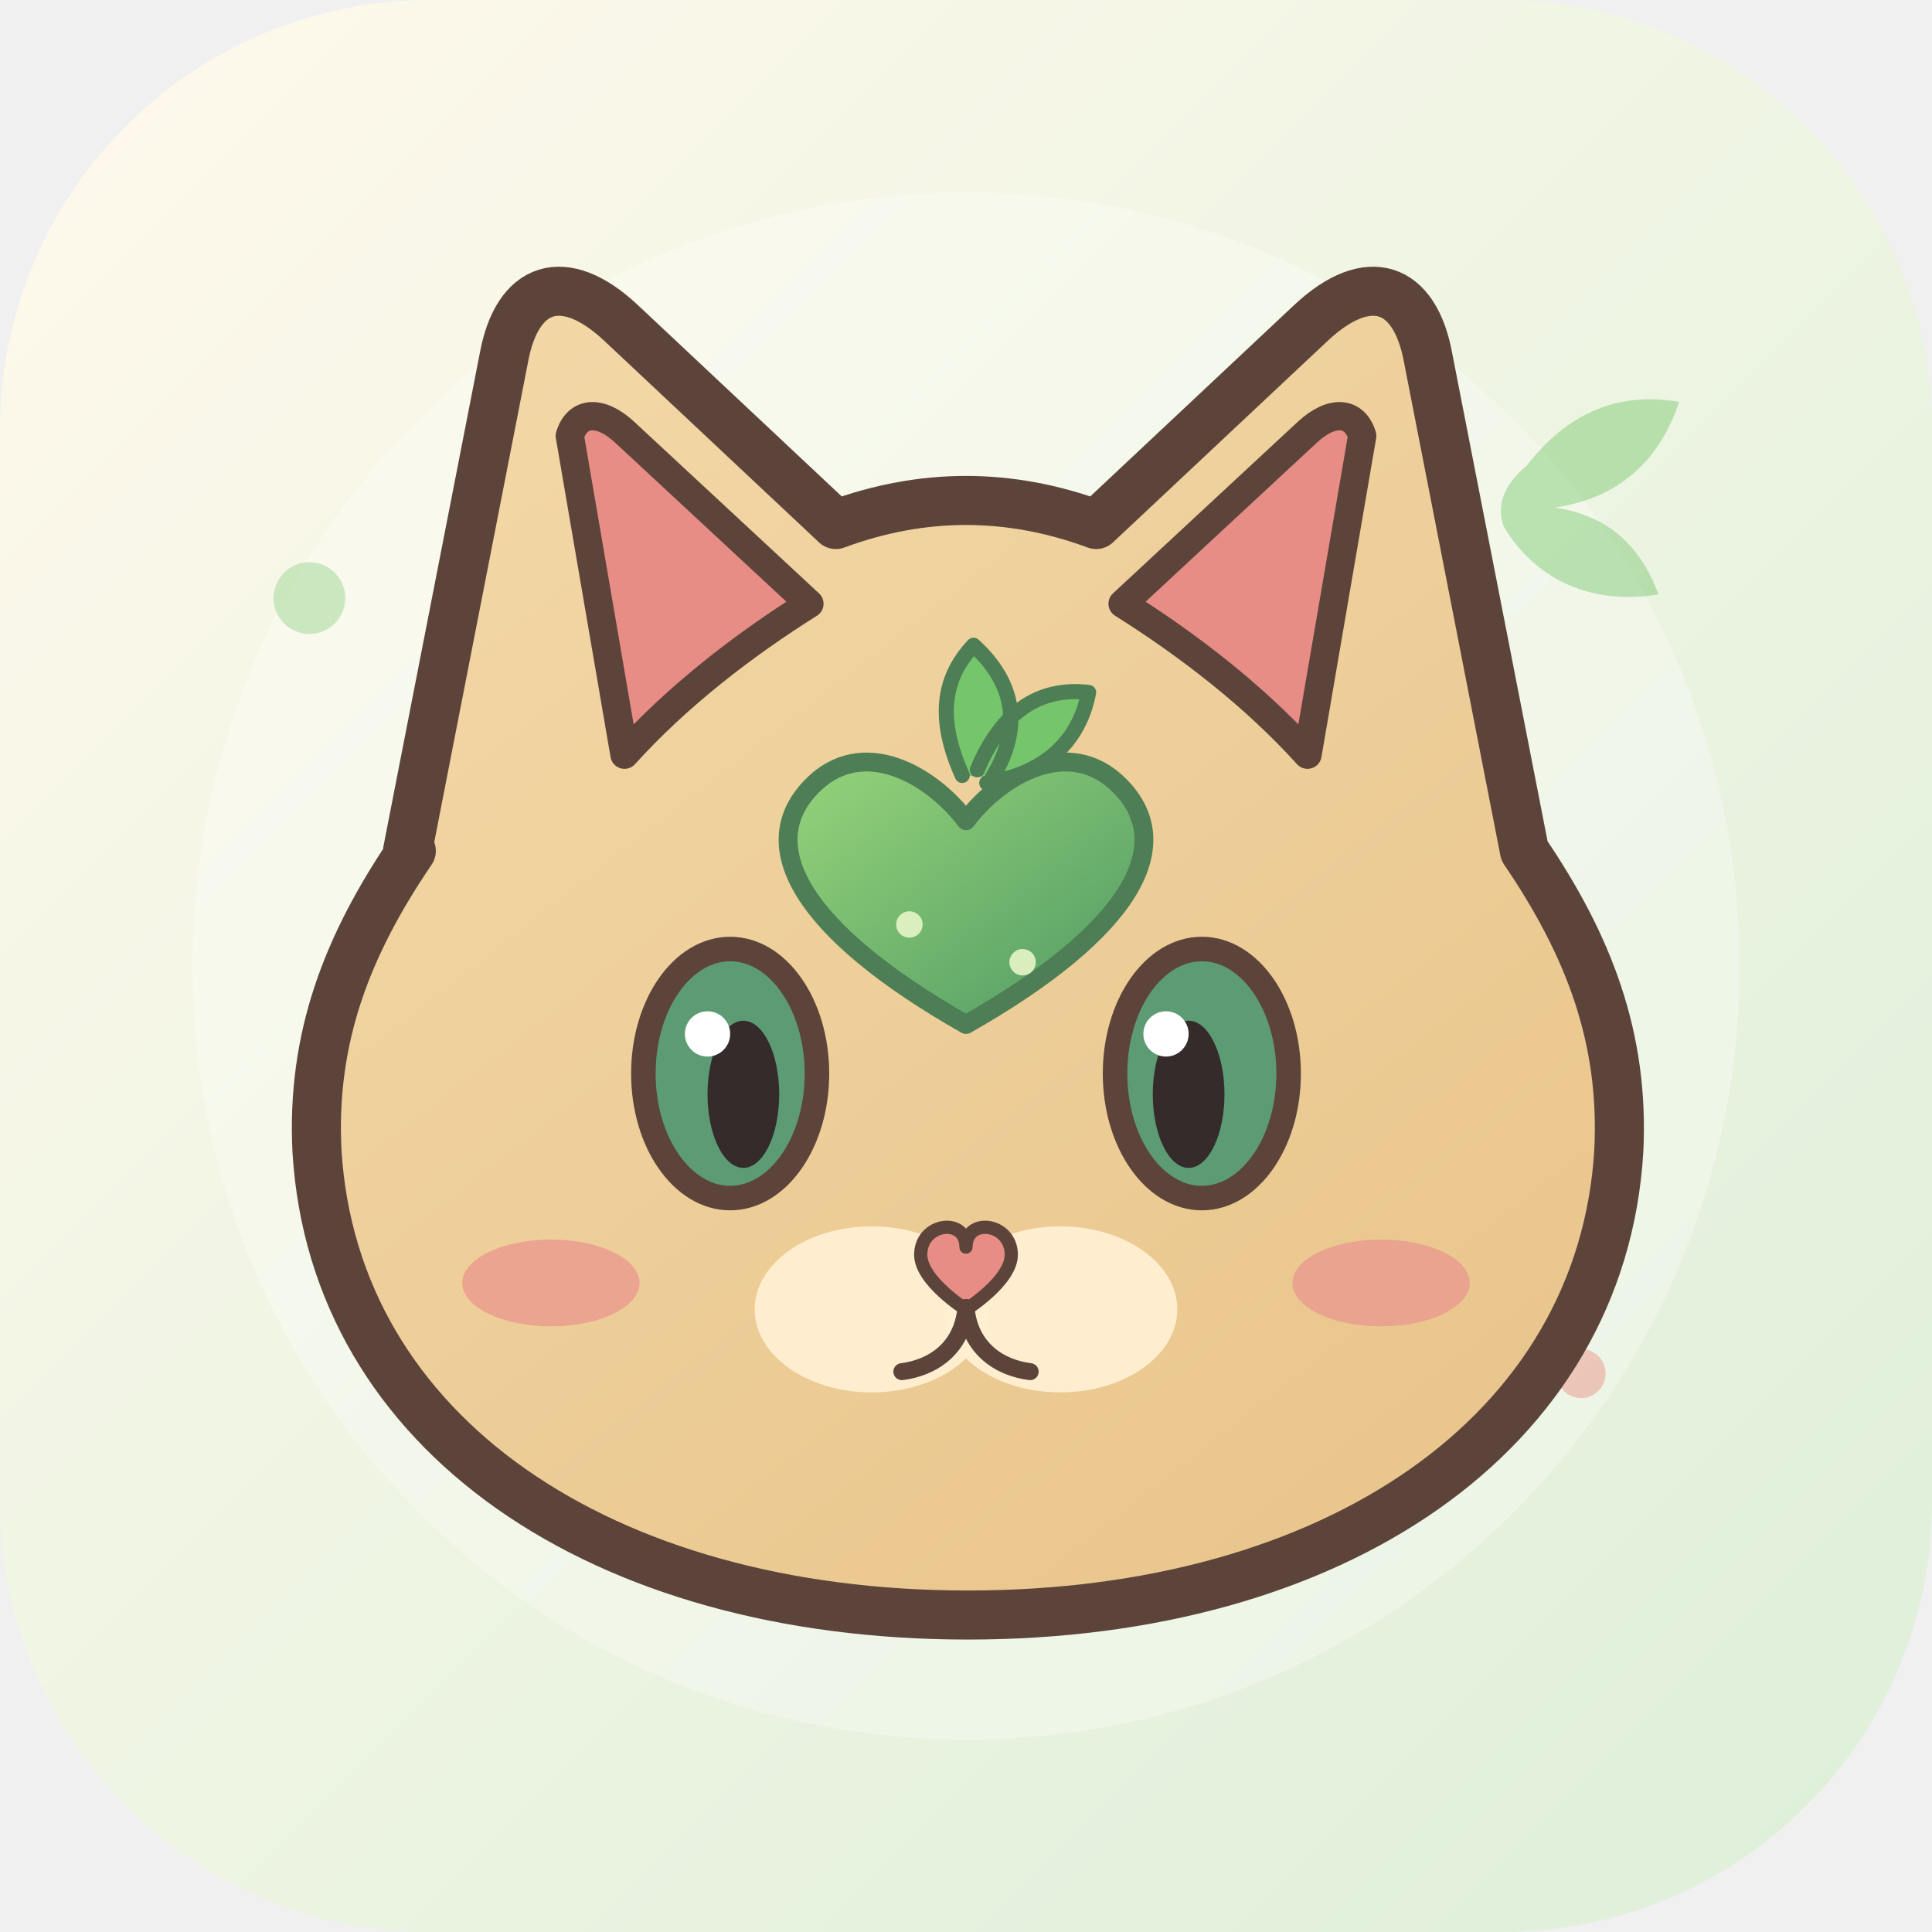
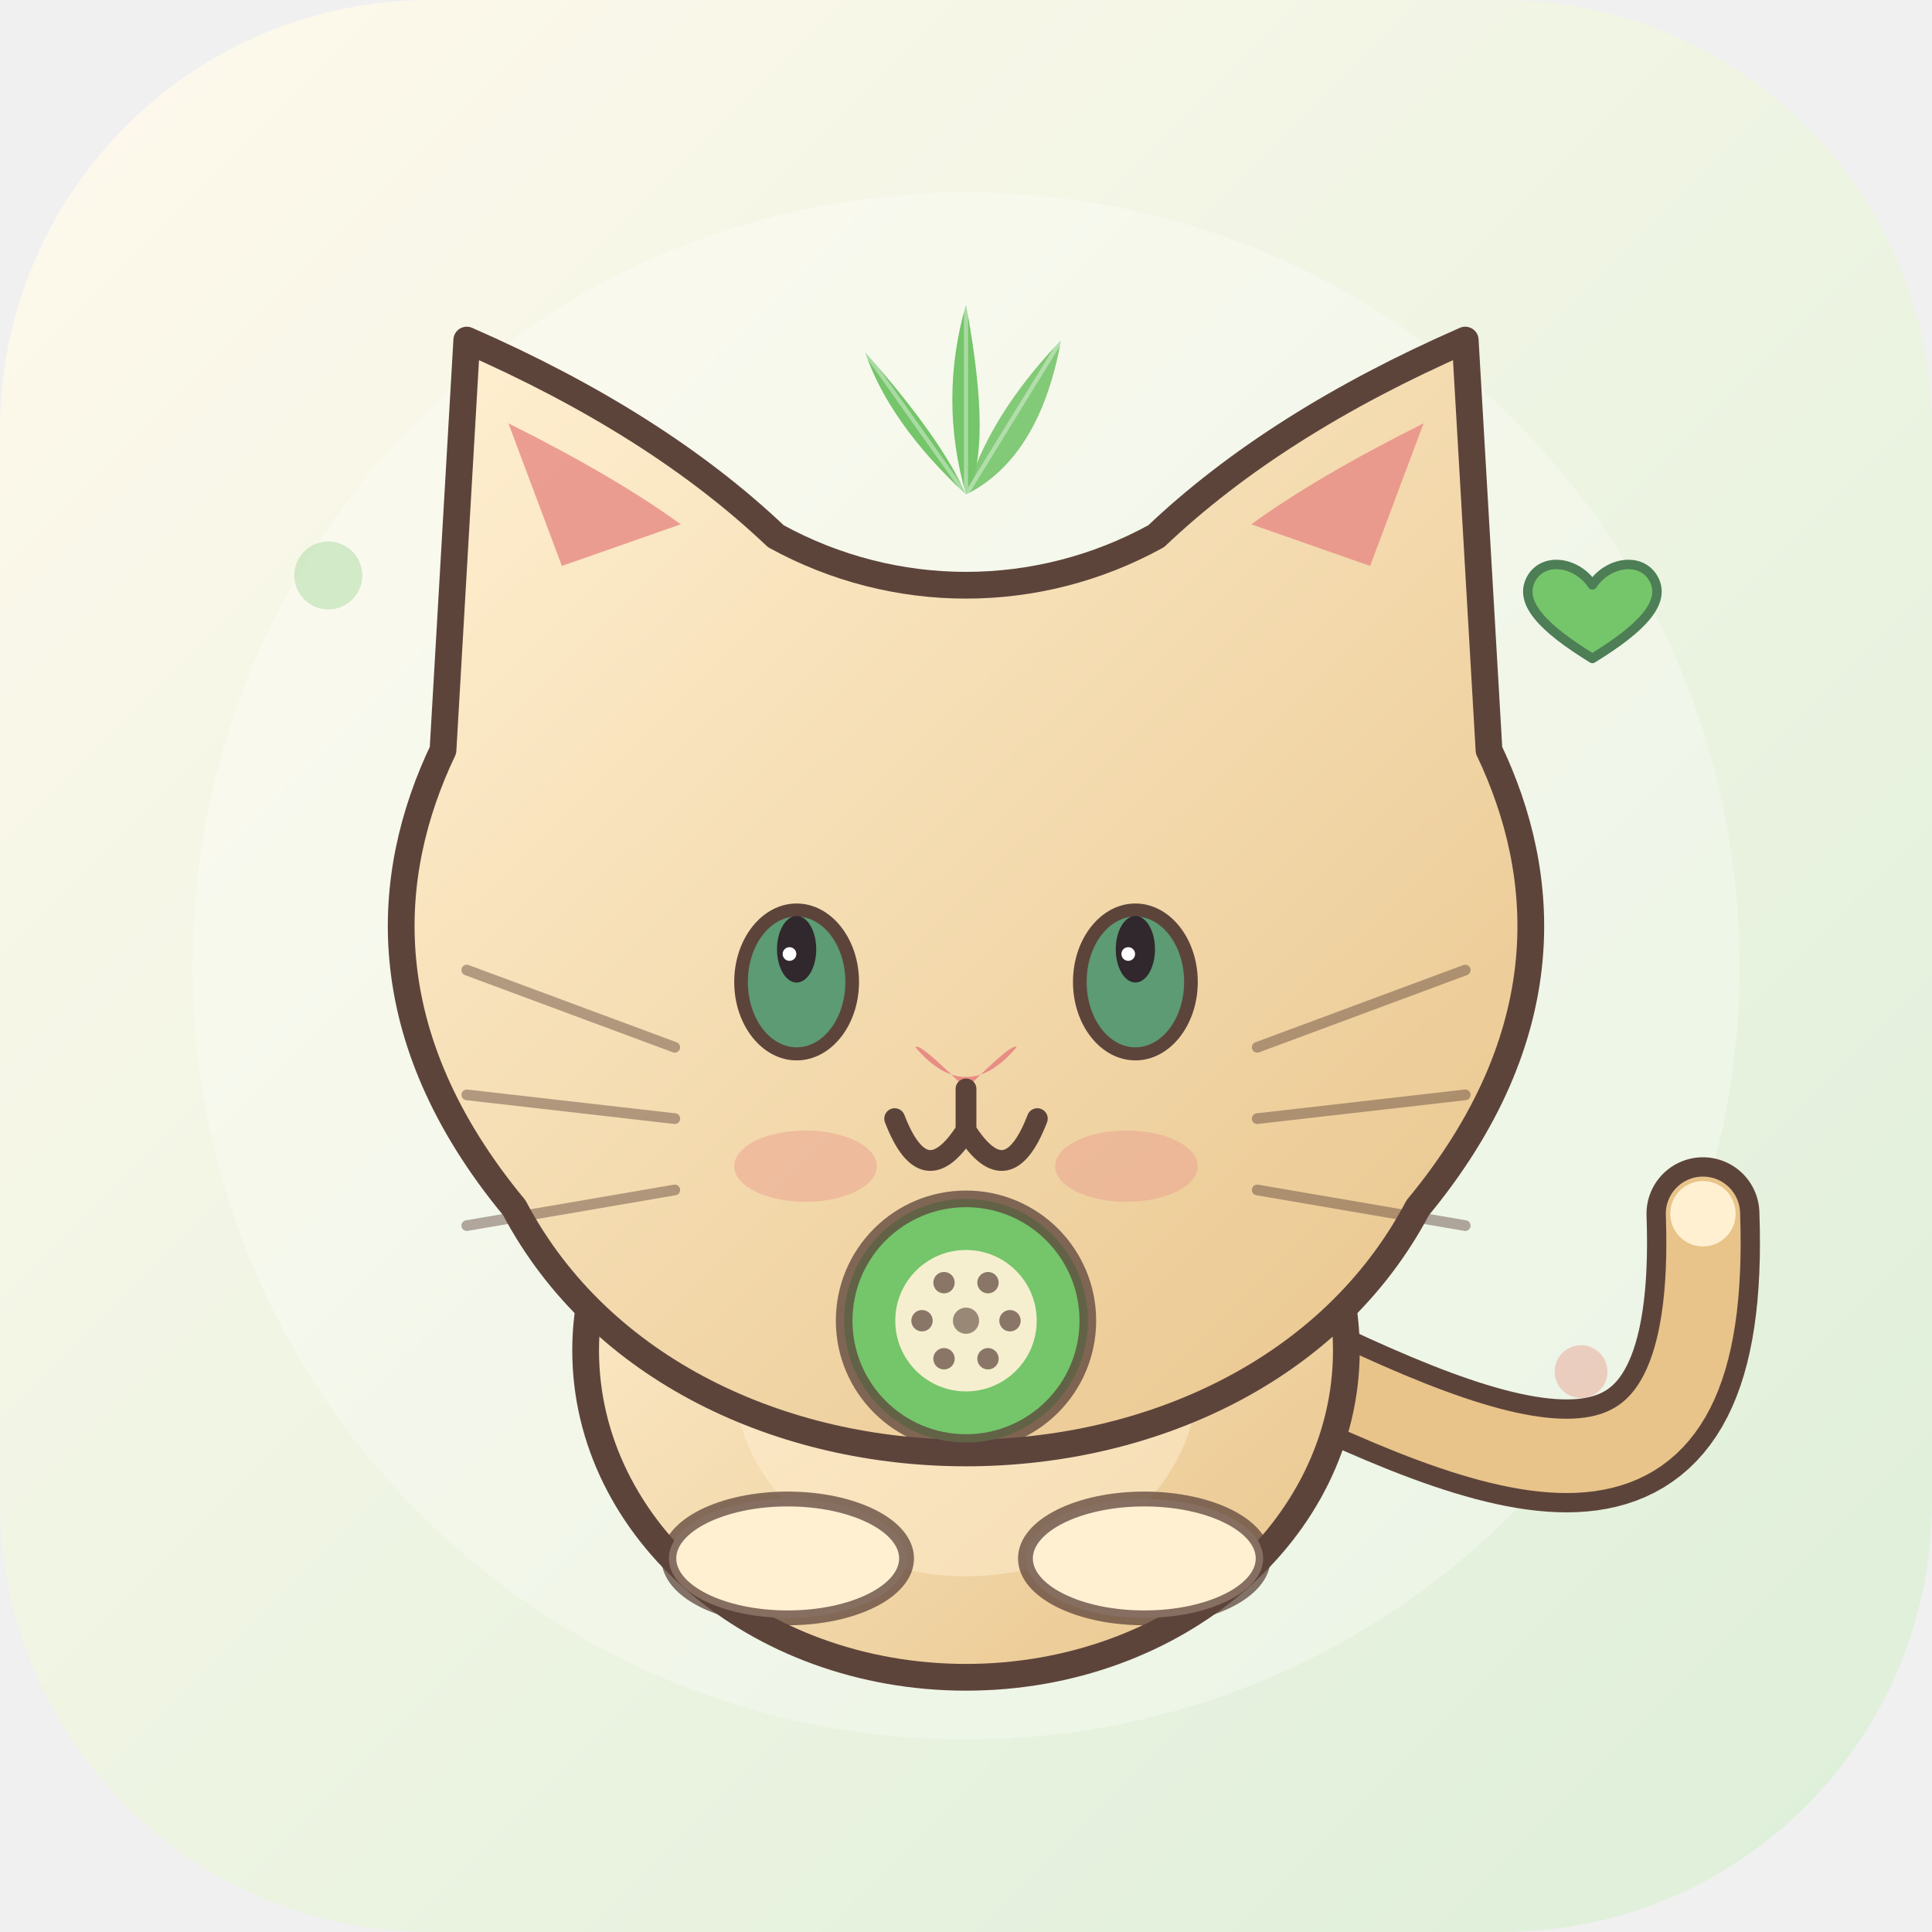
<svg xmlns="http://www.w3.org/2000/svg" width="1024" height="1024" viewBox="0 0 1024 1024" role="img" aria-labelledby="title description">
  <defs>
    <linearGradient id="background" x1="0" y1="0" x2="1" y2="1">
      <stop offset="0" stop-color="#FFF9EC" />
      <stop offset="1" stop-color="#DDEFD9" />
    </linearGradient>
-     <linearGradient id="fur" x1="0.12" y1="0" x2="0.88" y2="1">
-       <stop offset="0" stop-color="#F3D8A7" />
+     <linearGradient id="fur" x1="0" y1="0" x2="1" y2="1">
+       <stop offset="0" stop-color="#FFF0D2" />
      <stop offset="1" stop-color="#E8C48A" />
-     </linearGradient>
-     <linearGradient id="heart" x1="0" y1="0" x2="1" y2="1">
-       <stop offset="0" stop-color="#97D47A" />
-       <stop offset="1" stop-color="#4F9A64" />
    </linearGradient>
  </defs>
  <rect width="1024" height="1024" rx="228" fill="url(#background)" />
  <circle cx="512" cy="512" r="410" fill="#FFFFFF" opacity="0.28" />
-   <circle cx="164" cy="317" r="19" fill="#75C56A" opacity="0.35" />
-   <circle cx="838" cy="728" r="13" fill="#E99B8E" opacity="0.52" />
-   <path d="M809 247c24-31 52-39 81-34-10 30-31 51-66 56 27 4 45 19 55 46-34 6-65-7-82-36-4-11 0-22 12-32Z" fill="#75C56A" opacity="0.45" />
-   <path d="M216 451 267 190c7-39 32-47 62-19l114 107c46-17 92-17 138 0l114-107c30-28 55-20 62 19l51 261c34 50 53 99 50 159-9 150-151 246-345 246s-336-96-345-246c-3-60 16-109 50-159Z" fill="url(#fur)" stroke="#5D443B" stroke-width="26" stroke-linejoin="round" />
-   <path d="m302 231 29 169c28-31 63-58 98-80l-98-91c-13-12-25-11-29 2Z" fill="#E88D85" stroke="#5D443B" stroke-width="15" stroke-linejoin="round" />
-   <path d="m722 231-29 169c-28-31-63-58-98-80l98-91c13-12 25-11 29 2Z" fill="#E88D85" stroke="#5D443B" stroke-width="15" stroke-linejoin="round" />
-   <path d="M512 435c-18-24-55-46-82-18-30 31-6 76 82 126 88-50 112-95 82-126-27-28-64-6-82 18Z" fill="url(#heart)" stroke="#4D7E56" stroke-width="10" stroke-linejoin="round" />
-   <path d="M510 411c-13-29-11-51 6-69 22 20 26 44 10 70M518 408c13-31 33-44 59-41-5 26-23 43-54 48" fill="#75C56A" stroke="#4D7E56" stroke-width="8" stroke-linecap="round" stroke-linejoin="round" />
-   <circle cx="482" cy="490" r="7" fill="#E6F4C7" opacity="0.9" />
-   <circle cx="542" cy="510" r="7" fill="#E6F4C7" opacity="0.9" />
-   <ellipse cx="387" cy="569" rx="46" ry="66" fill="#5C9B73" stroke="#5D443B" stroke-width="13" />
-   <ellipse cx="637" cy="569" rx="46" ry="66" fill="#5C9B73" stroke="#5D443B" stroke-width="13" />
-   <ellipse cx="394" cy="580" rx="19" ry="39" fill="#352B2A" />
-   <ellipse cx="630" cy="580" rx="19" ry="39" fill="#352B2A" />
-   <circle cx="375" cy="548" r="12" fill="#FFFFFF" />
-   <circle cx="618" cy="548" r="12" fill="#FFFFFF" />
-   <ellipse cx="292" cy="680" rx="47" ry="23" fill="#E99B8E" opacity="0.82" />
-   <ellipse cx="732" cy="680" rx="47" ry="23" fill="#E99B8E" opacity="0.82" />
-   <ellipse cx="462" cy="694" rx="62" ry="44" fill="#FFF0D2" opacity="0.94" />
-   <ellipse cx="562" cy="694" rx="62" ry="44" fill="#FFF0D2" opacity="0.94" />
-   <path d="M488 665c0-17 24-20 24-4 0-16 24-13 24 4 0 14-24 29-24 29s-24-15-24-29Z" fill="#E88D85" stroke="#5D443B" stroke-width="7" stroke-linejoin="round" />
-   <path d="M512 693c-2 22-18 32-34 34M512 693c2 22 18 32 34 34" fill="none" stroke="#5D443B" stroke-width="9" stroke-linecap="round" />
+   <circle cx="174" cy="305" r="18" fill="#75C56A" opacity="0.30" />
+   <circle cx="838" cy="727" r="14" fill="#E99B8E" opacity="0.45" />
+   <g transform="translate(512 574) scale(3.15)">
+     <path d="M52 46 C95 67 126 77 124 22" fill="none" stroke="#5D443B" stroke-width="19" stroke-linecap="round" />
+     <path d="M52 46 C95 67 126 77 124 22" fill="none" stroke="#E8C48A" stroke-width="12.5" stroke-linecap="round" />
+     <circle cx="124" cy="22" r="5.5" fill="#FFF0D2" />
+     <ellipse cx="0" cy="45" rx="64" ry="55" fill="url(#fur)" stroke="#5D443B" stroke-width="4.5" />
+     <ellipse cx="0" cy="49.5" rx="39" ry="33.5" fill="#FFF0D2" opacity="0.5" />
+     <g transform="translate(0 -23)">
+       <path d="M-76 44 C-100 15 -98 -12 -88 -33 L-84 -102 Q-52 -88 -32 -69 C-12 -58 12 -58 32 -69 Q52 -88 84 -102 L88 -33 C98 -12 100 15 76 44 C47 99 -47 99 -76 44 Z" fill="url(#fur)" stroke="#5D443B" stroke-width="4.5" stroke-linejoin="round" />
+       <path d="M68 -64 77 -88 Q59 -79 48 -71Z" fill="#E88D85" opacity="0.83" />
+       <path d="M-68 -64 -77 -88 Q-59 -79 -48 -71Z" fill="#E88D85" opacity="0.83" />
+       <path d="M0 -76 Q-12.9 -88 -17 -100 Q-4.1 -85.4 0 -76Z" fill="#75C56A" />
+       <path d="M0 -76 Q3.6 -89 16 -102 Q12.4 -82.2 0 -76Z" fill="#75C56A" opacity="0.9" />
+       <path d="M0 -76 Q-4.6 -92 0 -108 Q4.6 -83.3 0 -76Z" fill="#75C56A" />
+       <path d="M0 -76 -17 -100M0 -76 16 -102M0 -76 0 -108" fill="none" stroke="#FFFFFF" stroke-opacity="0.38" stroke-width="0.7" stroke-linecap="round" />
+       <ellipse cx="-27" cy="37" rx="12" ry="6" fill="#E99B8E" opacity="0.46" />
+       <ellipse cx="27" cy="37" rx="12" ry="6" fill="#E99B8E" opacity="0.46" />
+       <ellipse cx="-28.5" cy="6" rx="10.5" ry="13.2" fill="#5D443B" />
+       <ellipse cx="-28.5" cy="6" rx="8.2" ry="11" fill="#5C9B73" />
+       <ellipse cx="-28.5" cy="0.5" rx="3.3" ry="5.6" fill="#30282C" />
+       <circle cx="-29.7" cy="1.3" r="1.15" fill="#FFFFFF" />
+       <ellipse cx="28.5" cy="6" rx="10.5" ry="13.2" fill="#5D443B" />
+       <ellipse cx="28.5" cy="6" rx="8.2" ry="11" fill="#5C9B73" />
+       <ellipse cx="28.5" cy="0.5" rx="3.3" ry="5.6" fill="#30282C" />
+       <circle cx="27.3" cy="1.3" r="1.15" fill="#FFFFFF" />
+       <path d="M0 24 Q-8 16 -8.5 17 Q0 27 8.5 17 Q8 16 0 24Z" fill="#E88D85" />
+       <path d="M0 24V31M0 31Q-7 42 -12 29M0 31Q7 42 12 29" fill="none" stroke="#5D443B" stroke-width="3.5" stroke-linecap="round" stroke-linejoin="round" />
+       <path d="M-49 17 -84 4M-49 29 -84 25M-49 41 -84 47M49 17 84 4M49 29 84 25M49 41 84 47" fill="none" stroke="#5D443B" stroke-opacity="0.45" stroke-width="1.8" stroke-linecap="round" />
+     </g>
+     <ellipse cx="-30" cy="80" rx="20" ry="10" fill="#FFF0D2" stroke="#5D443B" stroke-opacity="0.75" stroke-width="2.5" />
+     <ellipse cx="30" cy="80" rx="20" ry="10" fill="#FFF0D2" stroke="#5D443B" stroke-opacity="0.75" stroke-width="2.5" />
+     <circle cx="0" cy="40" r="20.5" fill="#75C56A" stroke="#5D443B" stroke-opacity="0.76" stroke-width="2.8" />
+     <circle cx="0" cy="40" r="11.9" fill="#F5EFCF" />
+     <circle cx="7.4" cy="40" r="1.8" fill="#5D443B" fill-opacity="0.7" />
+     <circle cx="3.7" cy="46.4" r="1.8" fill="#5D443B" fill-opacity="0.7" />
+     <circle cx="-3.7" cy="46.4" r="1.8" fill="#5D443B" fill-opacity="0.7" />
+     <circle cx="-7.4" cy="40" r="1.8" fill="#5D443B" fill-opacity="0.7" />
+     <circle cx="-3.7" cy="33.6" r="1.8" fill="#5D443B" fill-opacity="0.7" />
+     <circle cx="3.7" cy="33.6" r="1.8" fill="#5D443B" fill-opacity="0.7" />
+     <circle cx="0" cy="40" r="2.2" fill="#5D443B" fill-opacity="0.6" />
+   </g>
+   <path d="M844 310c-8-12-25-15-32-4-8 13 6 27 32 43 26-16 40-30 32-43-7-11-24-8-32 4Z" fill="#75C56A" stroke="#4D7E56" stroke-width="5" stroke-linejoin="round" />
</svg>
